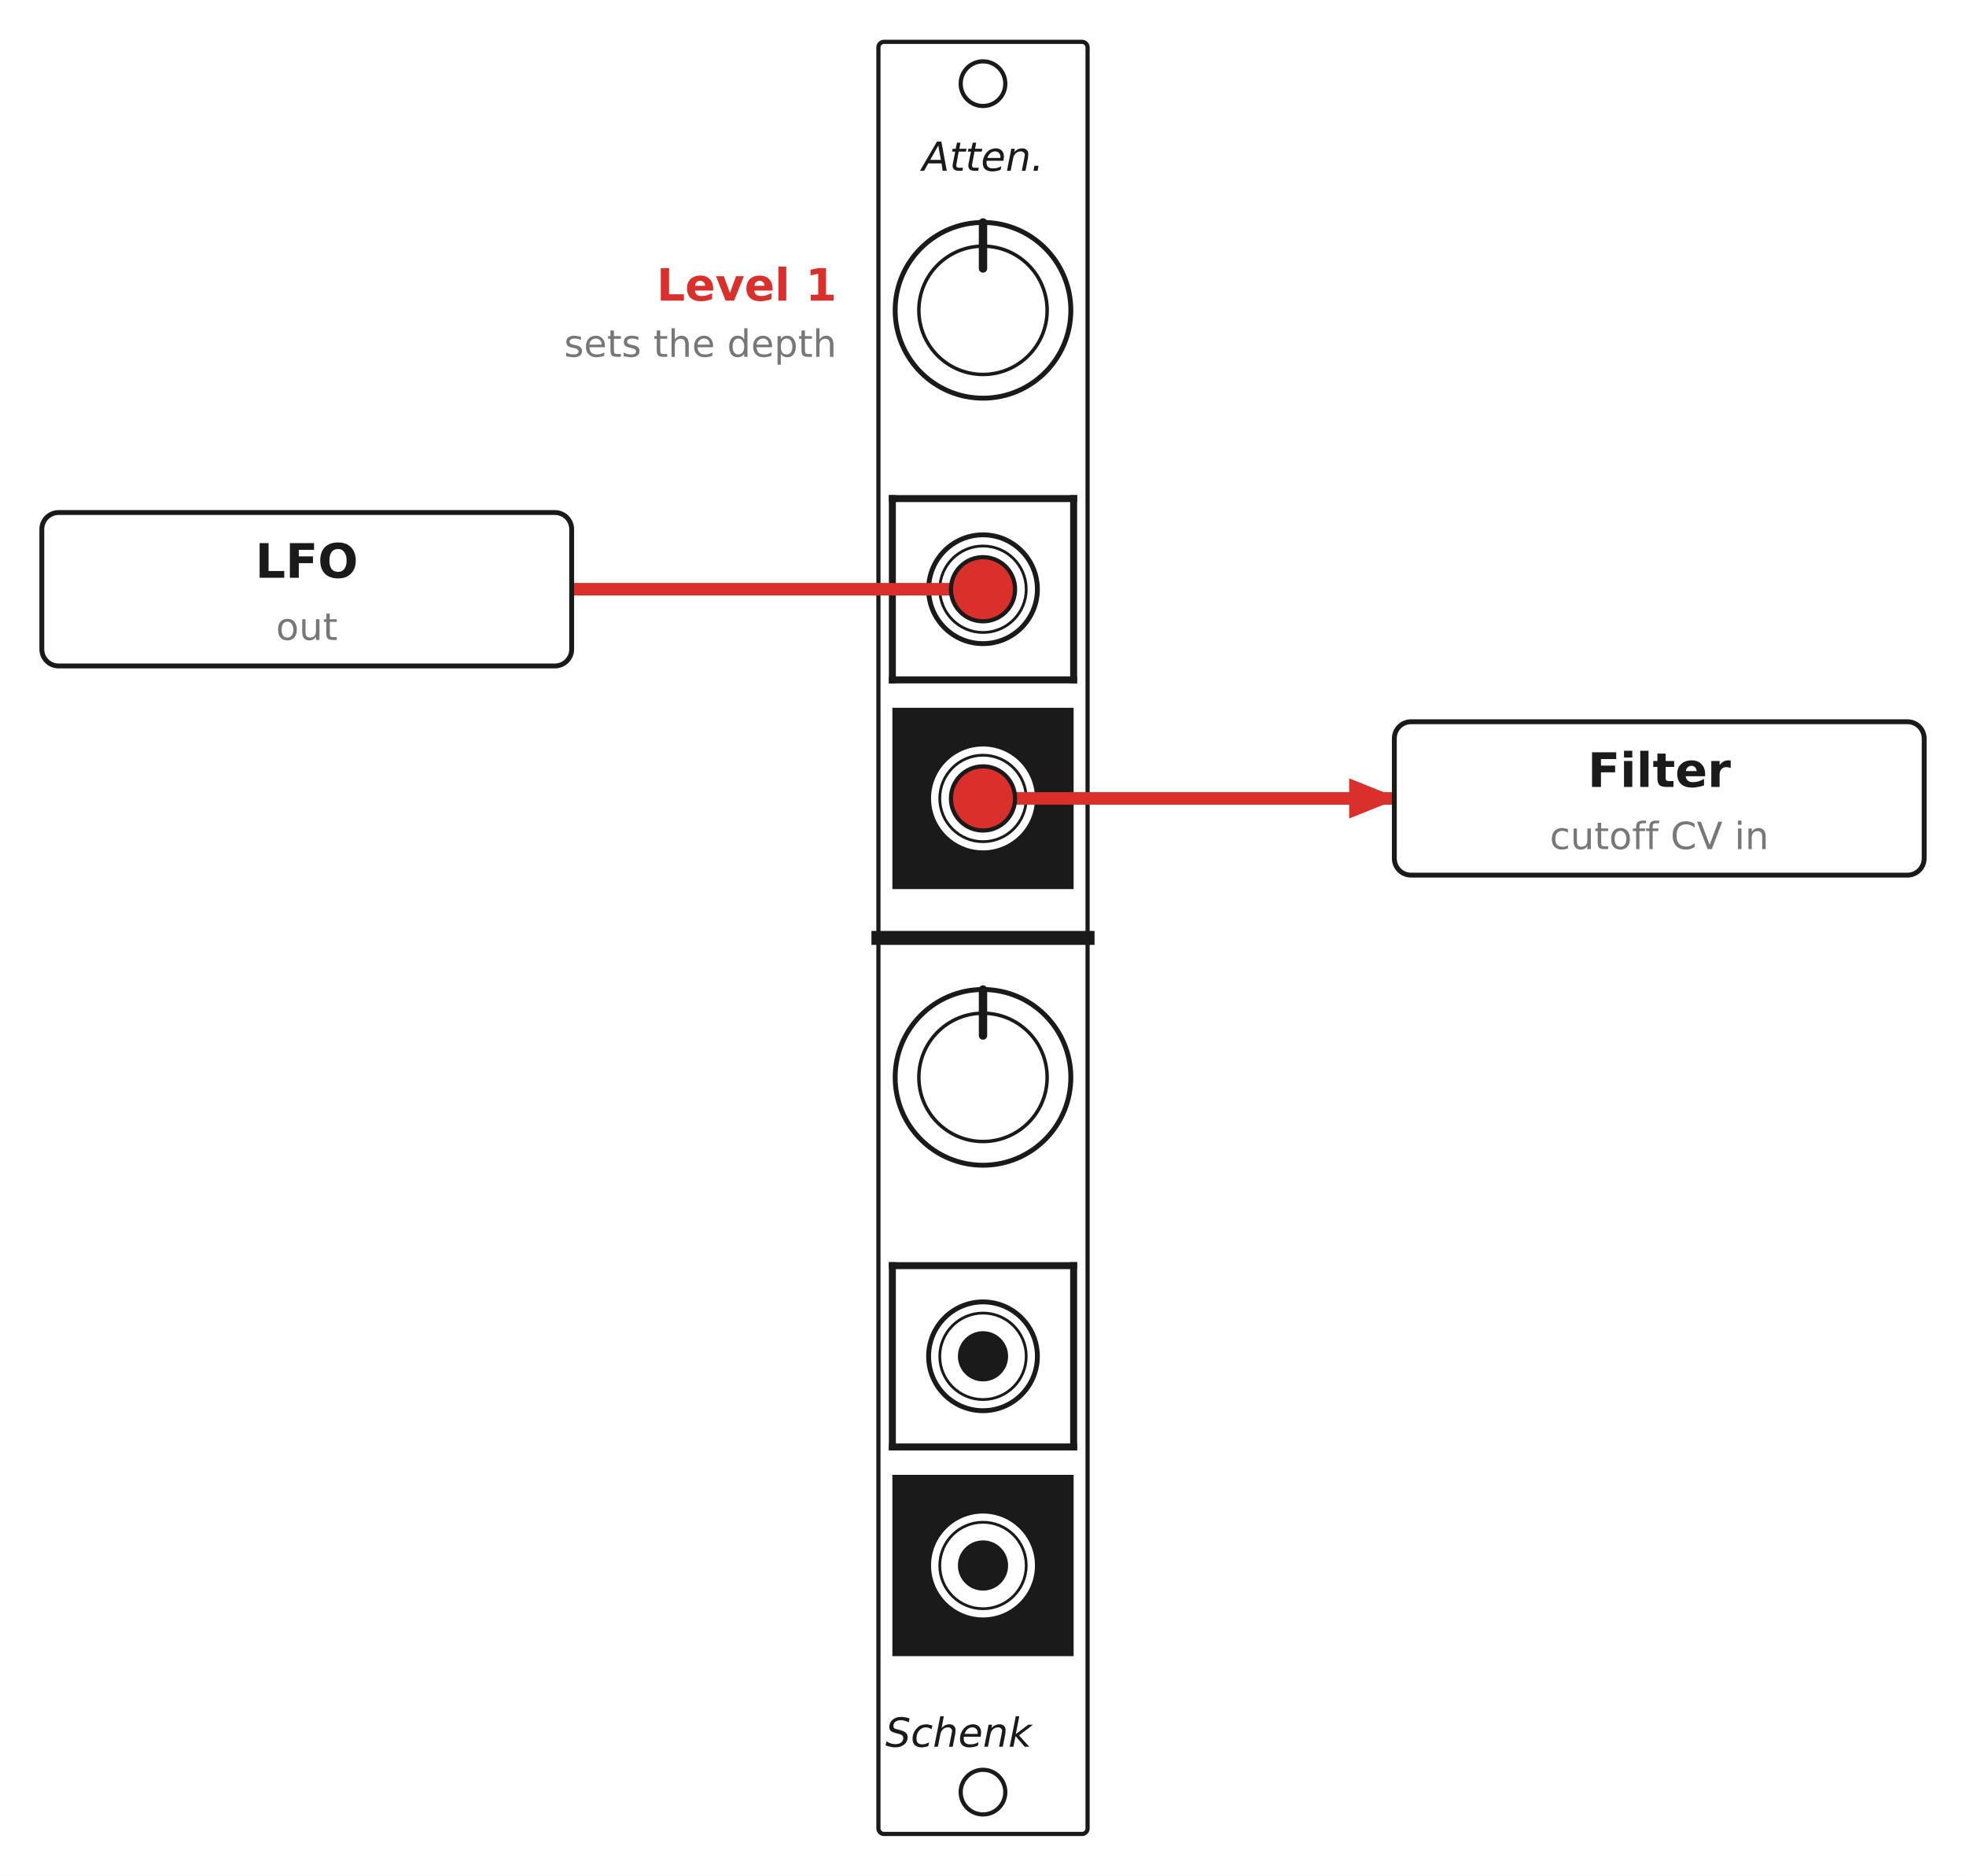
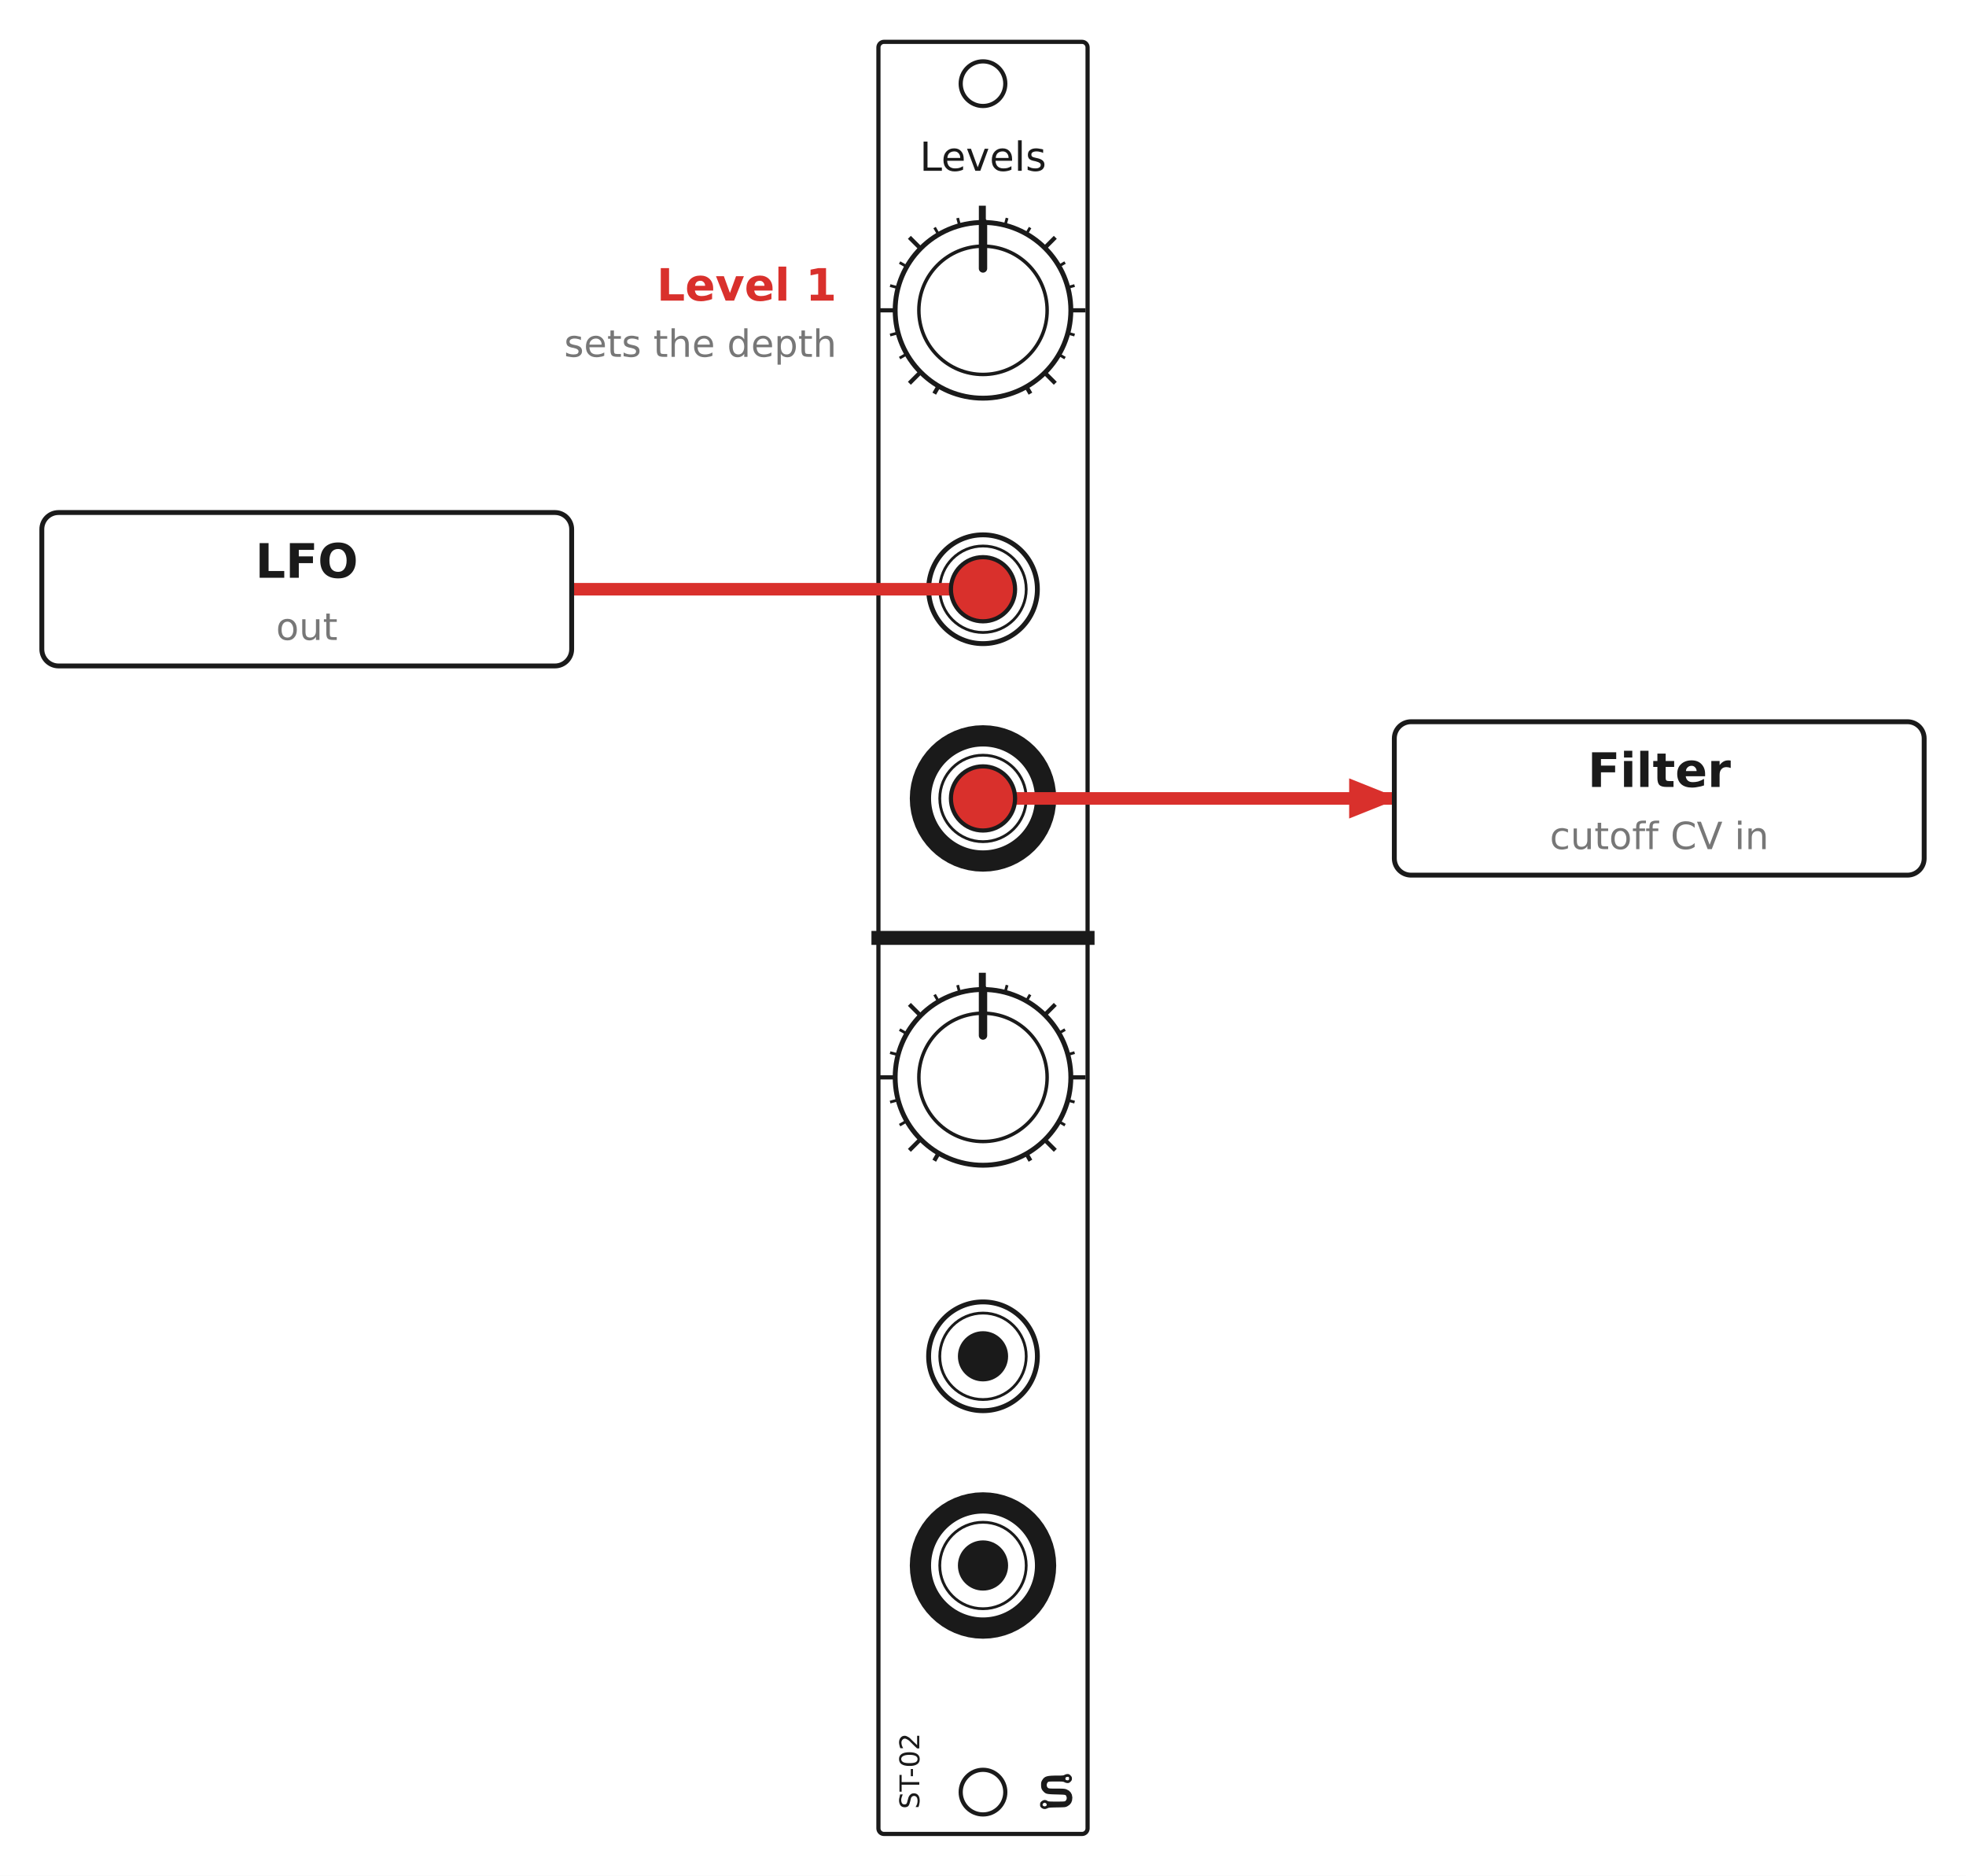
<svg xmlns="http://www.w3.org/2000/svg" viewBox="79.5 20.25 141.0 134.5" width="564" height="538">
  <rect x="79.5" y="20.25" width="141.0" height="134.5" fill="#fff" />
  <defs>
    <marker id="r" viewBox="0 0 10 10" refX="9" refY="5" markerWidth="4" markerHeight="4" orient="auto">
      <path d="M0 1 L10 5 L0 9 z" fill="#d9302c" />
    </marker>
    <marker id="b" viewBox="0 0 10 10" refX="9" refY="5" markerWidth="4" markerHeight="4" orient="auto">
      <path d="M0 1 L10 5 L0 9 z" fill="#2a6fb0" />
    </marker>
  </defs>
  <rect x="142.5" y="23.25" width="15.0" height="128.5" rx="0.4" fill="#fff" stroke="#1a1a1a" stroke-width="0.3" />
-   <polygon points="143.5,126.0 156.5,126.0 156.5,139.0 143.5,139.0" fill="#1a1a1a" />
-   <polygon points="143.5,71.0 156.5,71.0 156.5,84.0 143.5,84.0" fill="#1a1a1a" />
+   <polygon points="156.142,147.459 156.206,147.489 156.278,147.554 156.279,147.555 156.342,147.63 156.372,147.698 156.379,147.78 156.371,147.865 156.34,147.932 156.279,148.001 156.206,148.065 156.138,148.094 156.06,148.101 155.947,148.084 155.849,148.044 155.812,148.024 155.769,148.01 155.711,148 155.631,147.993 155.517,147.99 155.363,147.988 155.226,147.988 155.041,147.988 154.903,147.99 154.805,147.993 154.739,147.999 154.695,148.009 154.665,148.025 154.642,148.045 154.634,148.053 154.584,148.142 154.568,148.248 154.587,148.351 154.64,148.431 154.647,148.438 154.676,148.458 154.71,148.472 154.757,148.483 154.826,148.49 154.925,148.494 155.062,148.496 155.246,148.496 155.281,148.496 155.479,148.497 155.629,148.499 155.743,148.504 155.829,148.512 155.898,148.524 155.958,148.541 155.995,148.554 156.162,148.644 156.289,148.772 156.372,148.931 156.406,149.118 156.407,149.154 156.386,149.355 156.32,149.522 156.208,149.658 156.06,149.759 156.01,149.784 155.963,149.804 155.912,149.818 155.848,149.828 155.761,149.834 155.642,149.839 155.483,149.843 155.31,149.846 155.107,149.85 154.951,149.854 154.836,149.86 154.753,149.867 154.694,149.878 154.652,149.892 154.619,149.909 154.487,149.96 154.353,149.957 154.228,149.904 154.193,149.876 154.131,149.815 154.102,149.759 154.093,149.68 154.093,149.651 154.271,149.651 154.274,149.675 154.321,149.741 154.396,149.771 154.482,149.76 154.537,149.73 154.571,149.675 154.563,149.611 154.522,149.553 154.457,149.517 154.42,149.512 154.348,149.533 154.293,149.586 154.271,149.651 154.093,149.651 154.093,149.647 154.098,149.556 154.12,149.493 154.173,149.433 154.197,149.41 154.311,149.336 154.433,149.311 154.549,149.335 154.609,149.371 154.636,149.39 154.67,149.404 154.717,149.414 154.786,149.421 154.885,149.425 155.022,149.427 155.205,149.427 155.276,149.427 155.475,149.427 155.625,149.426 155.734,149.422 155.811,149.417 155.862,149.408 155.895,149.396 155.919,149.379 155.927,149.372 155.992,149.27 156.007,149.153 155.973,149.035 155.945,148.99 155.928,148.971 155.903,148.957 155.863,148.946 155.8,148.938 155.707,148.931 155.577,148.926 155.401,148.921 155.274,148.917 155.046,148.911 154.866,148.903 154.727,148.891 154.621,148.875 154.539,148.853 154.473,148.822 154.415,148.781 154.358,148.728 154.349,148.72 154.256,148.613 154.199,148.507 154.171,148.384 154.164,148.242 154.167,148.121 154.18,148.034 154.208,147.959 154.241,147.898 154.292,147.822 155.908,147.822 155.948,147.878 156.033,147.902 156.057,147.903 156.127,147.895 156.16,147.862 156.169,147.835 156.175,147.756 156.167,147.706 156.144,147.666 156.095,147.653 156.045,147.655 155.97,147.67 155.929,147.709 155.916,147.739 155.908,147.822 154.292,147.822 154.308,147.798 154.382,147.72 154.471,147.66 154.582,147.618 154.722,147.589 154.9,147.573 155.123,147.565 155.262,147.564 155.446,147.564 155.583,147.562 155.682,147.557 155.751,147.549 155.8,147.537 155.837,147.52 155.857,147.508 155.958,147.466 156.06,147.452 156.142,147.459" fill="#1a1a1a" />
+   <circle cx="150.0" cy="77.5" r="3.0" fill="none" stroke="#1a1a1a" stroke-width="4.5" />
+   <circle cx="150.0" cy="132.5" r="3.0" fill="none" stroke="#1a1a1a" stroke-width="4.5" />
  <line x1="142.5" y1="87.5" x2="157.5" y2="87.5" stroke="#1a1a1a" stroke-width="1.0" stroke-linecap="square" />
-   <line x1="143.5" y1="111.0" x2="143.5" y2="124.0" stroke="#1a1a1a" stroke-width="0.5" stroke-linecap="square" />
-   <line x1="156.5" y1="111.0" x2="143.5" y2="111.0" stroke="#1a1a1a" stroke-width="0.5" stroke-linecap="square" />
-   <line x1="156.5" y1="124.0" x2="156.5" y2="111.0" stroke="#1a1a1a" stroke-width="0.5" stroke-linecap="square" />
-   <line x1="143.5" y1="124.0" x2="156.5" y2="124.0" stroke="#1a1a1a" stroke-width="0.5" stroke-linecap="square" />
-   <line x1="143.5" y1="56.0" x2="143.5" y2="69.0" stroke="#1a1a1a" stroke-width="0.5" stroke-linecap="square" />
-   <line x1="156.5" y1="56.0" x2="143.5" y2="56.0" stroke="#1a1a1a" stroke-width="0.5" stroke-linecap="square" />
-   <line x1="156.5" y1="69.0" x2="156.5" y2="56.0" stroke="#1a1a1a" stroke-width="0.5" stroke-linecap="square" />
-   <line x1="143.5" y1="69.0" x2="156.5" y2="69.0" stroke="#1a1a1a" stroke-width="0.5" stroke-linecap="square" />
-   <text x="150.0" y="31.5" font-family="DejaVu Sans, Helvetica, Arial, sans-serif" font-size="2.875" font-style="italic" fill="#1a1a1a" text-anchor="middle" dominant-baseline="central">Atten.</text>
-   <text x="143.0" y="144.5" font-family="DejaVu Sans, Helvetica, Arial, sans-serif" font-size="2.875" font-style="italic" fill="#1a1a1a" text-anchor="start" dominant-baseline="central">Schenk</text>
+   <line x1="146.453" y1="42.5" x2="142.703" y2="42.5" stroke="#1a1a1a" stroke-width="0.3" stroke-linecap="square" />
+   <line x1="146.453" y1="97.5" x2="142.703" y2="97.5" stroke="#1a1a1a" stroke-width="0.3" stroke-linecap="square" />
+   <line x1="146.572" y1="41.594" x2="143.433" y2="40.753" stroke="#1a1a1a" stroke-width="0.2" stroke-linecap="square" />
+   <line x1="146.572" y1="43.406" x2="143.433" y2="44.247" stroke="#1a1a1a" stroke-width="0.2" stroke-linecap="square" />
+   <line x1="146.572" y1="96.594" x2="143.433" y2="95.753" stroke="#1a1a1a" stroke-width="0.2" stroke-linecap="square" />
+   <line x1="146.572" y1="98.406" x2="143.433" y2="99.247" stroke="#1a1a1a" stroke-width="0.2" stroke-linecap="square" />
+   <line x1="146.922" y1="40.75" x2="144.107" y2="39.125" stroke="#1a1a1a" stroke-width="0.2" stroke-linecap="square" />
+   <line x1="146.922" y1="44.25" x2="144.107" y2="45.875" stroke="#1a1a1a" stroke-width="0.2" stroke-linecap="square" />
+   <line x1="146.922" y1="95.75" x2="144.107" y2="94.125" stroke="#1a1a1a" stroke-width="0.2" stroke-linecap="square" />
+   <line x1="146.922" y1="99.25" x2="144.107" y2="100.875" stroke="#1a1a1a" stroke-width="0.2" stroke-linecap="square" />
+   <line x1="147.478" y1="40.025" x2="144.826" y2="37.373" stroke="#1a1a1a" stroke-width="0.3" stroke-linecap="square" />
+   <line x1="147.478" y1="44.975" x2="144.826" y2="47.627" stroke="#1a1a1a" stroke-width="0.3" stroke-linecap="square" />
+   <line x1="147.478" y1="95.025" x2="144.826" y2="92.373" stroke="#1a1a1a" stroke-width="0.3" stroke-linecap="square" />
+   <line x1="147.478" y1="99.975" x2="144.826" y2="102.627" stroke="#1a1a1a" stroke-width="0.3" stroke-linecap="square" />
+   <line x1="148.203" y1="39.469" x2="146.578" y2="36.654" stroke="#1a1a1a" stroke-width="0.2" stroke-linecap="square" />
+   <line x1="148.203" y1="45.531" x2="146.578" y2="48.346" stroke="#1a1a1a" stroke-width="0.3" stroke-linecap="square" />
+   <line x1="148.203" y1="94.469" x2="146.578" y2="91.654" stroke="#1a1a1a" stroke-width="0.2" stroke-linecap="square" />
+   <line x1="148.203" y1="100.531" x2="146.578" y2="103.346" stroke="#1a1a1a" stroke-width="0.3" stroke-linecap="square" />
+   <line x1="149.047" y1="39.119" x2="148.206" y2="35.98" stroke="#1a1a1a" stroke-width="0.2" stroke-linecap="square" />
+   <line x1="149.047" y1="94.119" x2="148.206" y2="90.98" stroke="#1a1a1a" stroke-width="0.2" stroke-linecap="square" />
+   <line x1="149.953" y1="39.0" x2="149.953" y2="35.25" stroke="#1a1a1a" stroke-width="0.5" stroke-linecap="square" />
+   <line x1="149.953" y1="94.0" x2="149.953" y2="90.25" stroke="#1a1a1a" stroke-width="0.5" stroke-linecap="square" />
+   <line x1="150.859" y1="39.119" x2="151.7" y2="35.98" stroke="#1a1a1a" stroke-width="0.2" stroke-linecap="square" />
+   <line x1="150.859" y1="94.119" x2="151.7" y2="90.98" stroke="#1a1a1a" stroke-width="0.2" stroke-linecap="square" />
+   <line x1="151.703" y1="39.469" x2="153.328" y2="36.654" stroke="#1a1a1a" stroke-width="0.2" stroke-linecap="square" />
+   <line x1="151.703" y1="45.531" x2="153.328" y2="48.346" stroke="#1a1a1a" stroke-width="0.3" stroke-linecap="square" />
+   <line x1="151.703" y1="94.469" x2="153.328" y2="91.654" stroke="#1a1a1a" stroke-width="0.2" stroke-linecap="square" />
+   <line x1="151.703" y1="100.531" x2="153.328" y2="103.346" stroke="#1a1a1a" stroke-width="0.3" stroke-linecap="square" />
+   <line x1="152.428" y1="40.025" x2="155.079" y2="37.373" stroke="#1a1a1a" stroke-width="0.3" stroke-linecap="square" />
+   <line x1="152.428" y1="44.975" x2="155.079" y2="47.627" stroke="#1a1a1a" stroke-width="0.3" stroke-linecap="square" />
+   <line x1="152.428" y1="95.025" x2="155.079" y2="92.373" stroke="#1a1a1a" stroke-width="0.3" stroke-linecap="square" />
+   <line x1="152.428" y1="99.975" x2="155.079" y2="102.627" stroke="#1a1a1a" stroke-width="0.3" stroke-linecap="square" />
+   <line x1="152.984" y1="40.75" x2="155.798" y2="39.125" stroke="#1a1a1a" stroke-width="0.2" stroke-linecap="square" />
+   <line x1="152.984" y1="44.25" x2="155.798" y2="45.875" stroke="#1a1a1a" stroke-width="0.2" stroke-linecap="square" />
+   <line x1="152.984" y1="95.75" x2="155.798" y2="94.125" stroke="#1a1a1a" stroke-width="0.2" stroke-linecap="square" />
+   <line x1="152.984" y1="99.25" x2="155.798" y2="100.875" stroke="#1a1a1a" stroke-width="0.2" stroke-linecap="square" />
+   <line x1="153.334" y1="41.594" x2="156.473" y2="40.753" stroke="#1a1a1a" stroke-width="0.2" stroke-linecap="square" />
+   <line x1="153.334" y1="43.406" x2="156.473" y2="44.247" stroke="#1a1a1a" stroke-width="0.2" stroke-linecap="square" />
+   <line x1="153.334" y1="96.594" x2="156.473" y2="95.753" stroke="#1a1a1a" stroke-width="0.2" stroke-linecap="square" />
+   <line x1="153.334" y1="98.406" x2="156.473" y2="99.247" stroke="#1a1a1a" stroke-width="0.2" stroke-linecap="square" />
+   <line x1="153.453" y1="42.5" x2="157.203" y2="42.5" stroke="#1a1a1a" stroke-width="0.3" stroke-linecap="square" />
+   <line x1="153.453" y1="97.5" x2="157.203" y2="97.5" stroke="#1a1a1a" stroke-width="0.3" stroke-linecap="square" />
+   <text x="144.75" y="149.96" font-family="DejaVu Sans, Helvetica, Arial, sans-serif" font-size="1.955" fill="#1a1a1a" text-anchor="start" dominant-baseline="central" transform="rotate(-90.0 144.75 149.9597)">ST-02</text>
+   <text x="150.0" y="31.5" font-family="DejaVu Sans, Helvetica, Arial, sans-serif" font-size="2.875" fill="#1a1a1a" text-anchor="middle" dominant-baseline="central">Levels</text>
+   <circle cx="150.0" cy="148.75" r="1.6" fill="#fff" stroke="#1a1a1a" stroke-width="0.3" />
+   <circle cx="150.0" cy="77.5" r="3.9" fill="#fff" stroke="#1a1a1a" stroke-width="0.35" />
+   <circle cx="150.0" cy="77.5" r="3.1" fill="none" stroke="#1a1a1a" stroke-width="0.2" />
+   <circle cx="150.0" cy="77.5" r="1.8" fill="#1a1a1a" />
+   <circle cx="150.0" cy="26.25" r="1.6" fill="#fff" stroke="#1a1a1a" stroke-width="0.3" />
+   <circle cx="150.0" cy="97.5" r="6.3" fill="#fff" stroke="#1a1a1a" stroke-width="0.35" />
+   <circle cx="150.0" cy="97.5" r="4.6" fill="#fff" stroke="#1a1a1a" stroke-width="0.25" />
+   <line x1="150.0" y1="91.2" x2="150.0" y2="94.5" stroke="#1a1a1a" stroke-width="0.6" stroke-linecap="round" />
  <circle cx="150.0" cy="132.5" r="3.9" fill="#fff" stroke="#1a1a1a" stroke-width="0.35" />
  <circle cx="150.0" cy="132.5" r="3.1" fill="none" stroke="#1a1a1a" stroke-width="0.2" />
  <circle cx="150.0" cy="132.5" r="1.8" fill="#1a1a1a" />
  <circle cx="150.0" cy="117.5" r="3.9" fill="#fff" stroke="#1a1a1a" stroke-width="0.35" />
  <circle cx="150.0" cy="117.5" r="3.1" fill="none" stroke="#1a1a1a" stroke-width="0.2" />
  <circle cx="150.0" cy="117.5" r="1.8" fill="#1a1a1a" />
-   <circle cx="150.0" cy="97.5" r="6.3" fill="#fff" stroke="#1a1a1a" stroke-width="0.35" />
-   <circle cx="150.0" cy="97.5" r="4.6" fill="#fff" stroke="#1a1a1a" stroke-width="0.25" />
-   <line x1="150.0" y1="91.2" x2="150.0" y2="94.5" stroke="#1a1a1a" stroke-width="0.6" stroke-linecap="round" />
-   <circle cx="150.0" cy="77.5" r="3.9" fill="#fff" stroke="#1a1a1a" stroke-width="0.35" />
-   <circle cx="150.0" cy="77.5" r="3.1" fill="none" stroke="#1a1a1a" stroke-width="0.2" />
-   <circle cx="150.0" cy="77.5" r="1.8" fill="#1a1a1a" />
+   <circle cx="150.0" cy="42.5" r="6.3" fill="#fff" stroke="#1a1a1a" stroke-width="0.35" />
+   <circle cx="150.0" cy="42.5" r="4.6" fill="#fff" stroke="#1a1a1a" stroke-width="0.25" />
+   <line x1="150.0" y1="36.2" x2="150.0" y2="39.5" stroke="#1a1a1a" stroke-width="0.6" stroke-linecap="round" />
  <circle cx="150.0" cy="62.5" r="3.9" fill="#fff" stroke="#1a1a1a" stroke-width="0.35" />
  <circle cx="150.0" cy="62.5" r="3.1" fill="none" stroke="#1a1a1a" stroke-width="0.2" />
  <circle cx="150.0" cy="62.5" r="1.8" fill="#1a1a1a" />
-   <circle cx="150.0" cy="42.5" r="6.3" fill="#fff" stroke="#1a1a1a" stroke-width="0.35" />
-   <circle cx="150.0" cy="42.5" r="4.6" fill="#fff" stroke="#1a1a1a" stroke-width="0.25" />
-   <line x1="150.0" y1="36.2" x2="150.0" y2="39.5" stroke="#1a1a1a" stroke-width="0.6" stroke-linecap="round" />
-   <circle cx="150.0" cy="26.25" r="1.6" fill="#fff" stroke="#1a1a1a" stroke-width="0.3" />
-   <circle cx="150.0" cy="148.75" r="1.6" fill="#fff" stroke="#1a1a1a" stroke-width="0.3" />
  <path d="M120.50 62.50 C135.25 62.50 135.25 62.50 150.00 62.50" fill="none" stroke="#d9302c" stroke-width="0.9" stroke-linecap="round" />
  <path d="M150.00 77.50 C164.75 77.50 164.75 77.50 179.50 77.50" fill="none" stroke="#d9302c" stroke-width="0.9" stroke-linecap="round" marker-end="url(#r)" />
  <circle cx="150.0" cy="62.5" r="2.3" fill="#d9302c" stroke="#1a1a1a" stroke-width="0.3" />
  <circle cx="150.0" cy="77.5" r="2.3" fill="#d9302c" stroke="#1a1a1a" stroke-width="0.3" />
  <rect x="82.5" y="57" width="38" height="11" rx="1.2" fill="#fff" stroke="#1a1a1a" stroke-width="0.35" />
  <text x="101.50" y="60.50" font-family="DejaVu Sans, Helvetica, Arial, sans-serif" font-size="3.4" font-weight="bold" fill="#1a1a1a" text-anchor="middle" dominant-baseline="central">LFO</text>
  <text x="101.50" y="65.20" font-family="DejaVu Sans, Helvetica, Arial, sans-serif" font-size="2.7" font-weight="normal" fill="#777" text-anchor="middle" dominant-baseline="central">out</text>
  <rect x="179.5" y="72" width="38" height="11" rx="1.2" fill="#fff" stroke="#1a1a1a" stroke-width="0.35" />
  <text x="198.50" y="75.50" font-family="DejaVu Sans, Helvetica, Arial, sans-serif" font-size="3.4" font-weight="bold" fill="#1a1a1a" text-anchor="middle" dominant-baseline="central">Filter</text>
  <text x="198.50" y="80.20" font-family="DejaVu Sans, Helvetica, Arial, sans-serif" font-size="2.7" font-weight="normal" fill="#777" text-anchor="middle" dominant-baseline="central">cutoff CV in</text>
  <text x="139.50" y="40.70" font-family="DejaVu Sans, Helvetica, Arial, sans-serif" font-size="3.2" font-weight="bold" fill="#d9302c" text-anchor="end" dominant-baseline="central">Level 1</text>
  <text x="139.50" y="44.90" font-family="DejaVu Sans, Helvetica, Arial, sans-serif" font-size="2.7" font-weight="normal" fill="#777" text-anchor="end" dominant-baseline="central">sets the depth</text>
</svg>
